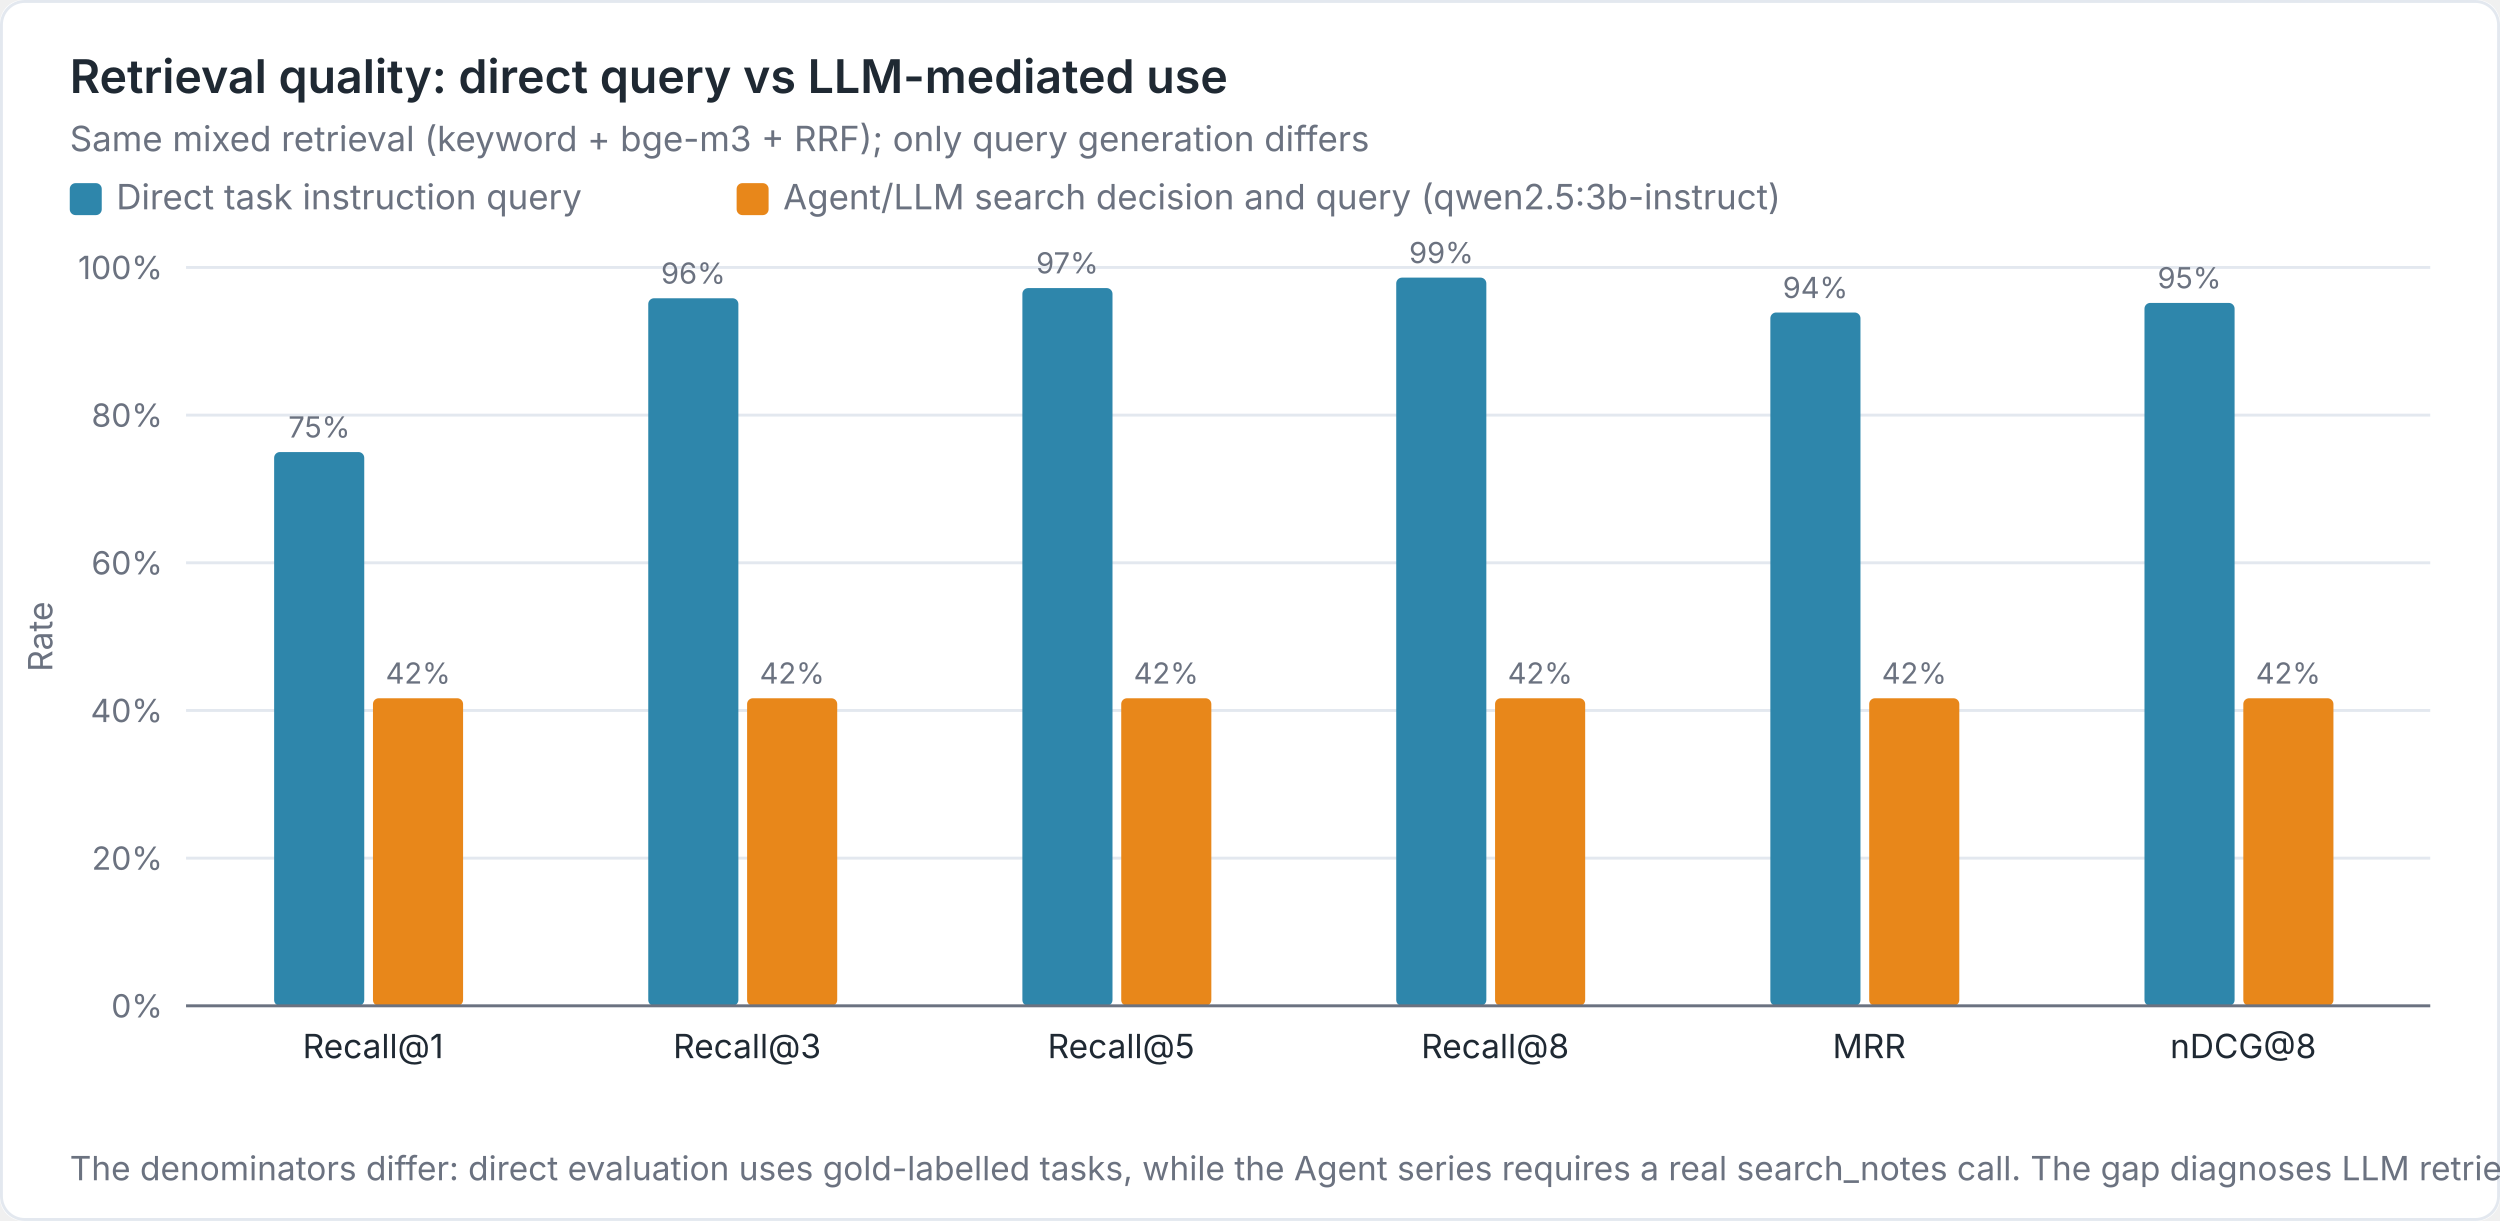
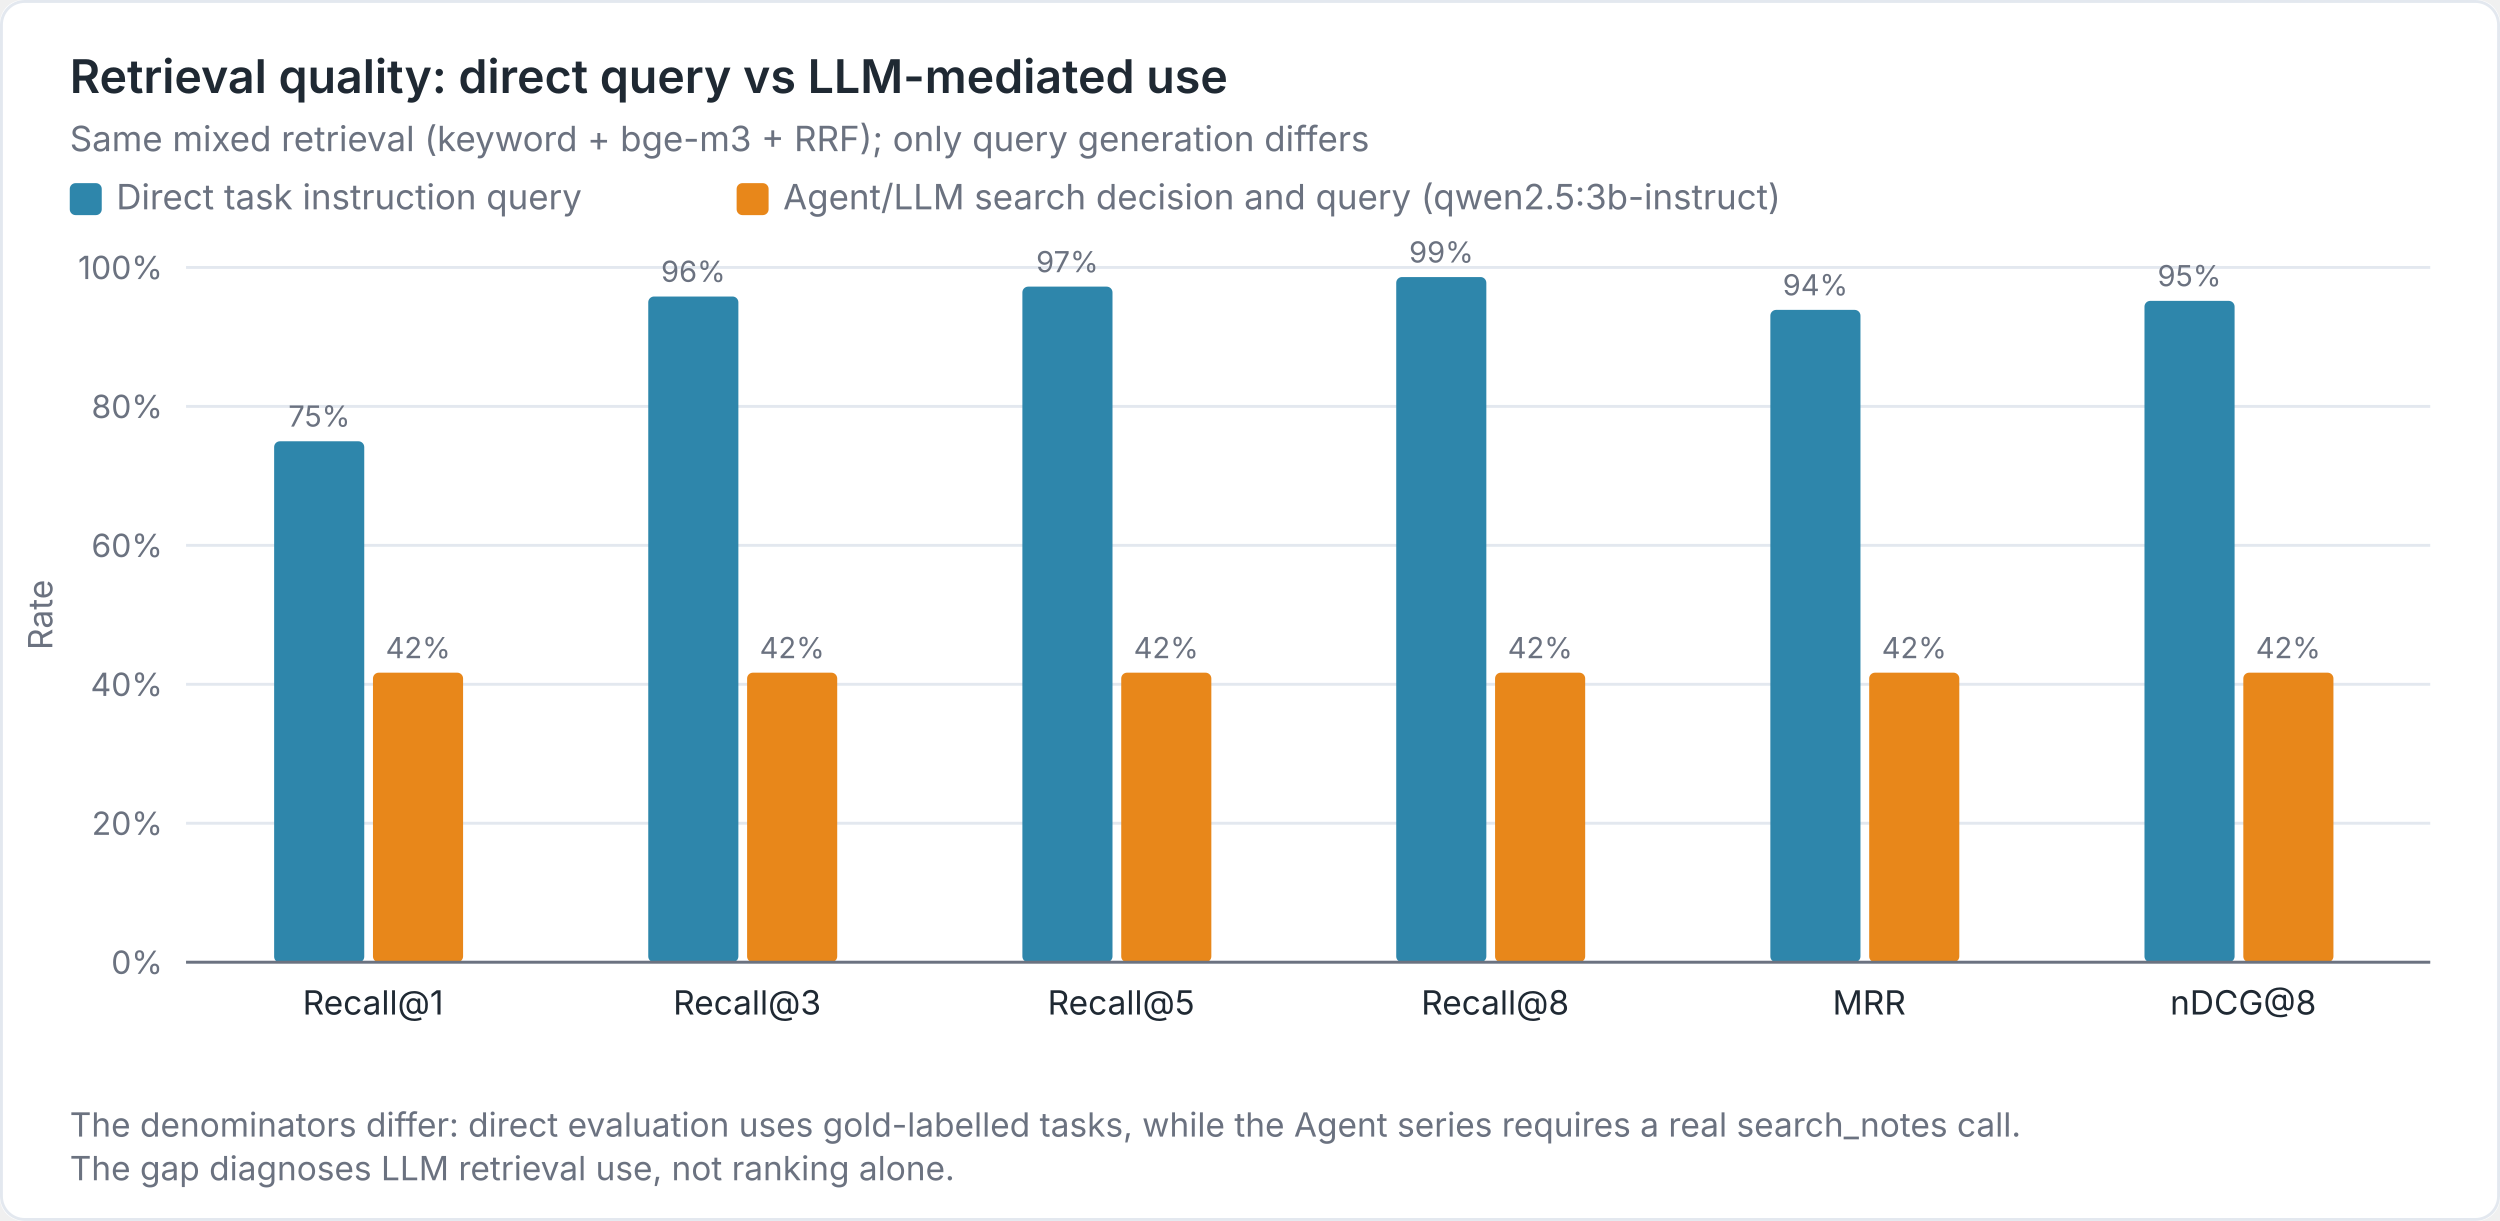
<svg xmlns="http://www.w3.org/2000/svg" width="860" height="420" viewBox="0 0 860 420" role="img">
  <rect width="860" height="420" fill="#FFFFFF" rx="8" />
  <rect x="0.5" y="0.5" width="859" height="419" fill="none" stroke="#E3E8EF" rx="8" />
  <text x="24" y="32" font-family="-apple-system, BlinkMacSystemFont, 'Segoe UI', 'Noto Sans SC', 'Microsoft YaHei', sans-serif" font-size="16" fill="#1F2933" text-anchor="start" font-weight="600">Retrieval quality: direct query vs LLM-mediated use</text>
  <text x="24" y="52" font-family="-apple-system, BlinkMacSystemFont, 'Segoe UI', 'Noto Sans SC', 'Microsoft YaHei', sans-serif" font-size="12" fill="#6B7280" text-anchor="start" font-weight="400">Same mixed retrieval (keyword + bge-m3 + RRF); only query generation differs</text>
  <rect x="24.0" y="63" width="11" height="11" rx="2" fill="#2E86AB" />
  <text x="40" y="72" font-family="-apple-system, BlinkMacSystemFont, 'Segoe UI', 'Noto Sans SC', 'Microsoft YaHei', sans-serif" font-size="12" fill="#6B7280" text-anchor="start" font-weight="400">Direct task instruction query</text>
  <rect x="253.4" y="63" width="11" height="11" rx="2" fill="#E8871A" />
  <text x="269.4" y="72" font-family="-apple-system, BlinkMacSystemFont, 'Segoe UI', 'Noto Sans SC', 'Microsoft YaHei', sans-serif" font-size="12" fill="#6B7280" text-anchor="start" font-weight="400">Agent/LLM search decision and query (qwen2.5:3b-instruct)</text>
-   <line x1="64" y1="346" x2="836" y2="346" stroke="#E3E8EF" />
-   <text x="56" y="350" font-family="-apple-system, BlinkMacSystemFont, 'Segoe UI', 'Noto Sans SC', 'Microsoft YaHei', sans-serif" font-size="11" fill="#6B7280" text-anchor="end" font-weight="400">0%</text>
-   <line x1="64" y1="295.2" x2="836" y2="295.2" stroke="#E3E8EF" />
-   <text x="56" y="299.2" font-family="-apple-system, BlinkMacSystemFont, 'Segoe UI', 'Noto Sans SC', 'Microsoft YaHei', sans-serif" font-size="11" fill="#6B7280" text-anchor="end" font-weight="400">20%</text>
-   <line x1="64" y1="244.4" x2="836" y2="244.4" stroke="#E3E8EF" />
-   <text x="56" y="248.4" font-family="-apple-system, BlinkMacSystemFont, 'Segoe UI', 'Noto Sans SC', 'Microsoft YaHei', sans-serif" font-size="11" fill="#6B7280" text-anchor="end" font-weight="400">40%</text>
-   <line x1="64" y1="193.6" x2="836" y2="193.6" stroke="#E3E8EF" />
-   <text x="56" y="197.6" font-family="-apple-system, BlinkMacSystemFont, 'Segoe UI', 'Noto Sans SC', 'Microsoft YaHei', sans-serif" font-size="11" fill="#6B7280" text-anchor="end" font-weight="400">60%</text>
-   <line x1="64" y1="142.8" x2="836" y2="142.8" stroke="#E3E8EF" />
-   <text x="56" y="146.8" font-family="-apple-system, BlinkMacSystemFont, 'Segoe UI', 'Noto Sans SC', 'Microsoft YaHei', sans-serif" font-size="11" fill="#6B7280" text-anchor="end" font-weight="400">80%</text>
+   <line x1="64" y1="331" x2="836" y2="331" stroke="#E3E8EF" />
+   <text x="56" y="335" font-family="-apple-system, BlinkMacSystemFont, 'Segoe UI', 'Noto Sans SC', 'Microsoft YaHei', sans-serif" font-size="11" fill="#6B7280" text-anchor="end" font-weight="400">0%</text>
+   <line x1="64" y1="283.2" x2="836" y2="283.2" stroke="#E3E8EF" />
+   <text x="56" y="287.2" font-family="-apple-system, BlinkMacSystemFont, 'Segoe UI', 'Noto Sans SC', 'Microsoft YaHei', sans-serif" font-size="11" fill="#6B7280" text-anchor="end" font-weight="400">20%</text>
+   <line x1="64" y1="235.4" x2="836" y2="235.4" stroke="#E3E8EF" />
+   <text x="56" y="239.4" font-family="-apple-system, BlinkMacSystemFont, 'Segoe UI', 'Noto Sans SC', 'Microsoft YaHei', sans-serif" font-size="11" fill="#6B7280" text-anchor="end" font-weight="400">40%</text>
+   <line x1="64" y1="187.6" x2="836" y2="187.6" stroke="#E3E8EF" />
+   <text x="56" y="191.6" font-family="-apple-system, BlinkMacSystemFont, 'Segoe UI', 'Noto Sans SC', 'Microsoft YaHei', sans-serif" font-size="11" fill="#6B7280" text-anchor="end" font-weight="400">60%</text>
+   <line x1="64" y1="139.8" x2="836" y2="139.8" stroke="#E3E8EF" />
+   <text x="56" y="143.8" font-family="-apple-system, BlinkMacSystemFont, 'Segoe UI', 'Noto Sans SC', 'Microsoft YaHei', sans-serif" font-size="11" fill="#6B7280" text-anchor="end" font-weight="400">80%</text>
  <line x1="64" y1="92" x2="836" y2="92" stroke="#E3E8EF" />
  <text x="56" y="96" font-family="-apple-system, BlinkMacSystemFont, 'Segoe UI', 'Noto Sans SC', 'Microsoft YaHei', sans-serif" font-size="11" fill="#6B7280" text-anchor="end" font-weight="400">100%</text>
-   <text x="18" y="219" font-family="-apple-system, BlinkMacSystemFont, 'Segoe UI', 'Noto Sans SC', 'Microsoft YaHei', sans-serif" font-size="11.5" fill="#6B7280" text-anchor="middle" font-weight="400" transform="rotate(-90 18 219)">Rate</text>
-   <rect x="94.3" y="155.5" width="31.0" height="190.5" fill="#2E86AB" rx="2" />
-   <text x="109.833" y="150.5" font-family="-apple-system, BlinkMacSystemFont, 'Segoe UI', 'Noto Sans SC', 'Microsoft YaHei', sans-serif" font-size="10" fill="#6B7280" text-anchor="middle" font-weight="400">75%</text>
-   <rect x="128.3" y="240.2" width="31.0" height="105.8" fill="#E8871A" rx="2" />
-   <text x="143.833" y="235.167" font-family="-apple-system, BlinkMacSystemFont, 'Segoe UI', 'Noto Sans SC', 'Microsoft YaHei', sans-serif" font-size="10" fill="#6B7280" text-anchor="middle" font-weight="400">42%</text>
-   <text x="128.333" y="364" font-family="-apple-system, BlinkMacSystemFont, 'Segoe UI', 'Noto Sans SC', 'Microsoft YaHei', sans-serif" font-size="11.5" fill="#1F2933" text-anchor="middle" font-weight="400">Recall@1</text>
-   <rect x="223.0" y="102.6" width="31.0" height="243.4" fill="#2E86AB" rx="2" />
-   <text x="238.5" y="97.583" font-family="-apple-system, BlinkMacSystemFont, 'Segoe UI', 'Noto Sans SC', 'Microsoft YaHei', sans-serif" font-size="10" fill="#6B7280" text-anchor="middle" font-weight="400">96%</text>
-   <rect x="257.0" y="240.2" width="31.0" height="105.8" fill="#E8871A" rx="2" />
-   <text x="272.5" y="235.167" font-family="-apple-system, BlinkMacSystemFont, 'Segoe UI', 'Noto Sans SC', 'Microsoft YaHei', sans-serif" font-size="10" fill="#6B7280" text-anchor="middle" font-weight="400">42%</text>
-   <text x="257" y="364" font-family="-apple-system, BlinkMacSystemFont, 'Segoe UI', 'Noto Sans SC', 'Microsoft YaHei', sans-serif" font-size="11.5" fill="#1F2933" text-anchor="middle" font-weight="400">Recall@3</text>
-   <rect x="351.7" y="99.1" width="31.0" height="246.9" fill="#2E86AB" rx="2" />
-   <text x="367.167" y="94.056" font-family="-apple-system, BlinkMacSystemFont, 'Segoe UI', 'Noto Sans SC', 'Microsoft YaHei', sans-serif" font-size="10" fill="#6B7280" text-anchor="middle" font-weight="400">97%</text>
-   <rect x="385.7" y="240.2" width="31.0" height="105.8" fill="#E8871A" rx="2" />
-   <text x="401.167" y="235.167" font-family="-apple-system, BlinkMacSystemFont, 'Segoe UI', 'Noto Sans SC', 'Microsoft YaHei', sans-serif" font-size="10" fill="#6B7280" text-anchor="middle" font-weight="400">42%</text>
-   <text x="385.667" y="364" font-family="-apple-system, BlinkMacSystemFont, 'Segoe UI', 'Noto Sans SC', 'Microsoft YaHei', sans-serif" font-size="11.5" fill="#1F2933" text-anchor="middle" font-weight="400">Recall@5</text>
-   <rect x="480.3" y="95.5" width="31.0" height="250.5" fill="#2E86AB" rx="2" />
-   <text x="495.833" y="90.528" font-family="-apple-system, BlinkMacSystemFont, 'Segoe UI', 'Noto Sans SC', 'Microsoft YaHei', sans-serif" font-size="10" fill="#6B7280" text-anchor="middle" font-weight="400">99%</text>
-   <rect x="514.3" y="240.2" width="31.0" height="105.8" fill="#E8871A" rx="2" />
-   <text x="529.833" y="235.167" font-family="-apple-system, BlinkMacSystemFont, 'Segoe UI', 'Noto Sans SC', 'Microsoft YaHei', sans-serif" font-size="10" fill="#6B7280" text-anchor="middle" font-weight="400">42%</text>
-   <text x="514.333" y="364" font-family="-apple-system, BlinkMacSystemFont, 'Segoe UI', 'Noto Sans SC', 'Microsoft YaHei', sans-serif" font-size="11.5" fill="#1F2933" text-anchor="middle" font-weight="400">Recall@8</text>
-   <rect x="609.0" y="107.5" width="31.0" height="238.5" fill="#2E86AB" rx="2" />
-   <text x="624.5" y="102.522" font-family="-apple-system, BlinkMacSystemFont, 'Segoe UI', 'Noto Sans SC', 'Microsoft YaHei', sans-serif" font-size="10" fill="#6B7280" text-anchor="middle" font-weight="400">94%</text>
-   <rect x="643.0" y="240.2" width="31.0" height="105.8" fill="#E8871A" rx="2" />
-   <text x="658.5" y="235.167" font-family="-apple-system, BlinkMacSystemFont, 'Segoe UI', 'Noto Sans SC', 'Microsoft YaHei', sans-serif" font-size="10" fill="#6B7280" text-anchor="middle" font-weight="400">42%</text>
-   <text x="643" y="364" font-family="-apple-system, BlinkMacSystemFont, 'Segoe UI', 'Noto Sans SC', 'Microsoft YaHei', sans-serif" font-size="11.5" fill="#1F2933" text-anchor="middle" font-weight="400">MRR</text>
-   <rect x="737.7" y="104.2" width="31.0" height="241.8" fill="#2E86AB" rx="2" />
-   <text x="753.167" y="99.185" font-family="-apple-system, BlinkMacSystemFont, 'Segoe UI', 'Noto Sans SC', 'Microsoft YaHei', sans-serif" font-size="10" fill="#6B7280" text-anchor="middle" font-weight="400">95%</text>
-   <rect x="771.7" y="240.2" width="31.0" height="105.8" fill="#E8871A" rx="2" />
-   <text x="787.167" y="235.167" font-family="-apple-system, BlinkMacSystemFont, 'Segoe UI', 'Noto Sans SC', 'Microsoft YaHei', sans-serif" font-size="10" fill="#6B7280" text-anchor="middle" font-weight="400">42%</text>
-   <text x="771.667" y="364" font-family="-apple-system, BlinkMacSystemFont, 'Segoe UI', 'Noto Sans SC', 'Microsoft YaHei', sans-serif" font-size="11.5" fill="#1F2933" text-anchor="middle" font-weight="400">nDCG@8</text>
-   <line x1="64" y1="346" x2="836" y2="346" stroke="#6B7280" />
-   <text x="24" y="406" font-family="-apple-system, BlinkMacSystemFont, 'Segoe UI', 'Noto Sans SC', 'Microsoft YaHei', sans-serif" font-size="11.5" fill="#6B7280" text-anchor="start" font-weight="400">The denominators differ: direct evaluation uses gold-labelled tasks, while the Agent series requires a real search_notes call. The gap diagnoses LLM retrieval use, not ranking alone.</text>
+   <text x="18" y="211.5" font-family="-apple-system, BlinkMacSystemFont, 'Segoe UI', 'Noto Sans SC', 'Microsoft YaHei', sans-serif" font-size="11.5" fill="#6B7280" text-anchor="middle" font-weight="400" transform="rotate(-90 18 211.5)">Rate</text>
+   <rect x="94.3" y="151.8" width="31.0" height="179.3" fill="#2E86AB" rx="2" />
+   <text x="109.833" y="146.75" font-family="-apple-system, BlinkMacSystemFont, 'Segoe UI', 'Noto Sans SC', 'Microsoft YaHei', sans-serif" font-size="10" fill="#6B7280" text-anchor="middle" font-weight="400">75%</text>
+   <rect x="128.3" y="231.4" width="31.0" height="99.6" fill="#E8871A" rx="2" />
+   <text x="143.833" y="226.417" font-family="-apple-system, BlinkMacSystemFont, 'Segoe UI', 'Noto Sans SC', 'Microsoft YaHei', sans-serif" font-size="10" fill="#6B7280" text-anchor="middle" font-weight="400">42%</text>
+   <text x="128.333" y="349" font-family="-apple-system, BlinkMacSystemFont, 'Segoe UI', 'Noto Sans SC', 'Microsoft YaHei', sans-serif" font-size="11.5" fill="#1F2933" text-anchor="middle" font-weight="400">Recall@1</text>
+   <rect x="223.0" y="102.0" width="31.0" height="229.0" fill="#2E86AB" rx="2" />
+   <text x="238.5" y="96.958" font-family="-apple-system, BlinkMacSystemFont, 'Segoe UI', 'Noto Sans SC', 'Microsoft YaHei', sans-serif" font-size="10" fill="#6B7280" text-anchor="middle" font-weight="400">96%</text>
+   <rect x="257.0" y="231.4" width="31.0" height="99.6" fill="#E8871A" rx="2" />
+   <text x="272.5" y="226.417" font-family="-apple-system, BlinkMacSystemFont, 'Segoe UI', 'Noto Sans SC', 'Microsoft YaHei', sans-serif" font-size="10" fill="#6B7280" text-anchor="middle" font-weight="400">42%</text>
+   <text x="257" y="349" font-family="-apple-system, BlinkMacSystemFont, 'Segoe UI', 'Noto Sans SC', 'Microsoft YaHei', sans-serif" font-size="11.5" fill="#1F2933" text-anchor="middle" font-weight="400">Recall@3</text>
+   <rect x="351.7" y="98.6" width="31.0" height="232.4" fill="#2E86AB" rx="2" />
+   <text x="367.167" y="93.639" font-family="-apple-system, BlinkMacSystemFont, 'Segoe UI', 'Noto Sans SC', 'Microsoft YaHei', sans-serif" font-size="10" fill="#6B7280" text-anchor="middle" font-weight="400">97%</text>
+   <rect x="385.7" y="231.4" width="31.0" height="99.6" fill="#E8871A" rx="2" />
+   <text x="401.167" y="226.417" font-family="-apple-system, BlinkMacSystemFont, 'Segoe UI', 'Noto Sans SC', 'Microsoft YaHei', sans-serif" font-size="10" fill="#6B7280" text-anchor="middle" font-weight="400">42%</text>
+   <text x="385.667" y="349" font-family="-apple-system, BlinkMacSystemFont, 'Segoe UI', 'Noto Sans SC', 'Microsoft YaHei', sans-serif" font-size="11.5" fill="#1F2933" text-anchor="middle" font-weight="400">Recall@5</text>
+   <rect x="480.3" y="95.3" width="31.0" height="235.7" fill="#2E86AB" rx="2" />
+   <text x="495.833" y="90.319" font-family="-apple-system, BlinkMacSystemFont, 'Segoe UI', 'Noto Sans SC', 'Microsoft YaHei', sans-serif" font-size="10" fill="#6B7280" text-anchor="middle" font-weight="400">99%</text>
+   <rect x="514.3" y="231.4" width="31.0" height="99.6" fill="#E8871A" rx="2" />
+   <text x="529.833" y="226.417" font-family="-apple-system, BlinkMacSystemFont, 'Segoe UI', 'Noto Sans SC', 'Microsoft YaHei', sans-serif" font-size="10" fill="#6B7280" text-anchor="middle" font-weight="400">42%</text>
+   <text x="514.333" y="349" font-family="-apple-system, BlinkMacSystemFont, 'Segoe UI', 'Noto Sans SC', 'Microsoft YaHei', sans-serif" font-size="11.5" fill="#1F2933" text-anchor="middle" font-weight="400">Recall@8</text>
+   <rect x="609.0" y="106.6" width="31.0" height="224.4" fill="#2E86AB" rx="2" />
+   <text x="624.5" y="101.606" font-family="-apple-system, BlinkMacSystemFont, 'Segoe UI', 'Noto Sans SC', 'Microsoft YaHei', sans-serif" font-size="10" fill="#6B7280" text-anchor="middle" font-weight="400">94%</text>
+   <rect x="643.0" y="231.4" width="31.0" height="99.6" fill="#E8871A" rx="2" />
+   <text x="658.5" y="226.417" font-family="-apple-system, BlinkMacSystemFont, 'Segoe UI', 'Noto Sans SC', 'Microsoft YaHei', sans-serif" font-size="10" fill="#6B7280" text-anchor="middle" font-weight="400">42%</text>
+   <text x="643" y="349" font-family="-apple-system, BlinkMacSystemFont, 'Segoe UI', 'Noto Sans SC', 'Microsoft YaHei', sans-serif" font-size="11.5" fill="#1F2933" text-anchor="middle" font-weight="400">MRR</text>
+   <rect x="737.7" y="103.5" width="31.0" height="227.5" fill="#2E86AB" rx="2" />
+   <text x="753.167" y="98.465" font-family="-apple-system, BlinkMacSystemFont, 'Segoe UI', 'Noto Sans SC', 'Microsoft YaHei', sans-serif" font-size="10" fill="#6B7280" text-anchor="middle" font-weight="400">95%</text>
+   <rect x="771.7" y="231.4" width="31.0" height="99.6" fill="#E8871A" rx="2" />
+   <text x="787.167" y="226.417" font-family="-apple-system, BlinkMacSystemFont, 'Segoe UI', 'Noto Sans SC', 'Microsoft YaHei', sans-serif" font-size="10" fill="#6B7280" text-anchor="middle" font-weight="400">42%</text>
+   <text x="771.667" y="349" font-family="-apple-system, BlinkMacSystemFont, 'Segoe UI', 'Noto Sans SC', 'Microsoft YaHei', sans-serif" font-size="11.5" fill="#1F2933" text-anchor="middle" font-weight="400">nDCG@8</text>
+   <line x1="64" y1="331.0" x2="836" y2="331.0" stroke="#6B7280" />
+   <text x="24" y="391" font-family="-apple-system, BlinkMacSystemFont, 'Segoe UI', 'Noto Sans SC', 'Microsoft YaHei', sans-serif" font-size="11.5" fill="#6B7280" text-anchor="start" font-weight="400">The denominators differ: direct evaluation uses gold-labelled tasks, while the Agent series requires a real search_notes call.</text>
+   <text x="24" y="406" font-family="-apple-system, BlinkMacSystemFont, 'Segoe UI', 'Noto Sans SC', 'Microsoft YaHei', sans-serif" font-size="11.5" fill="#6B7280" text-anchor="start" font-weight="400">The gap diagnoses LLM retrieval use, not ranking alone.</text>
</svg>
